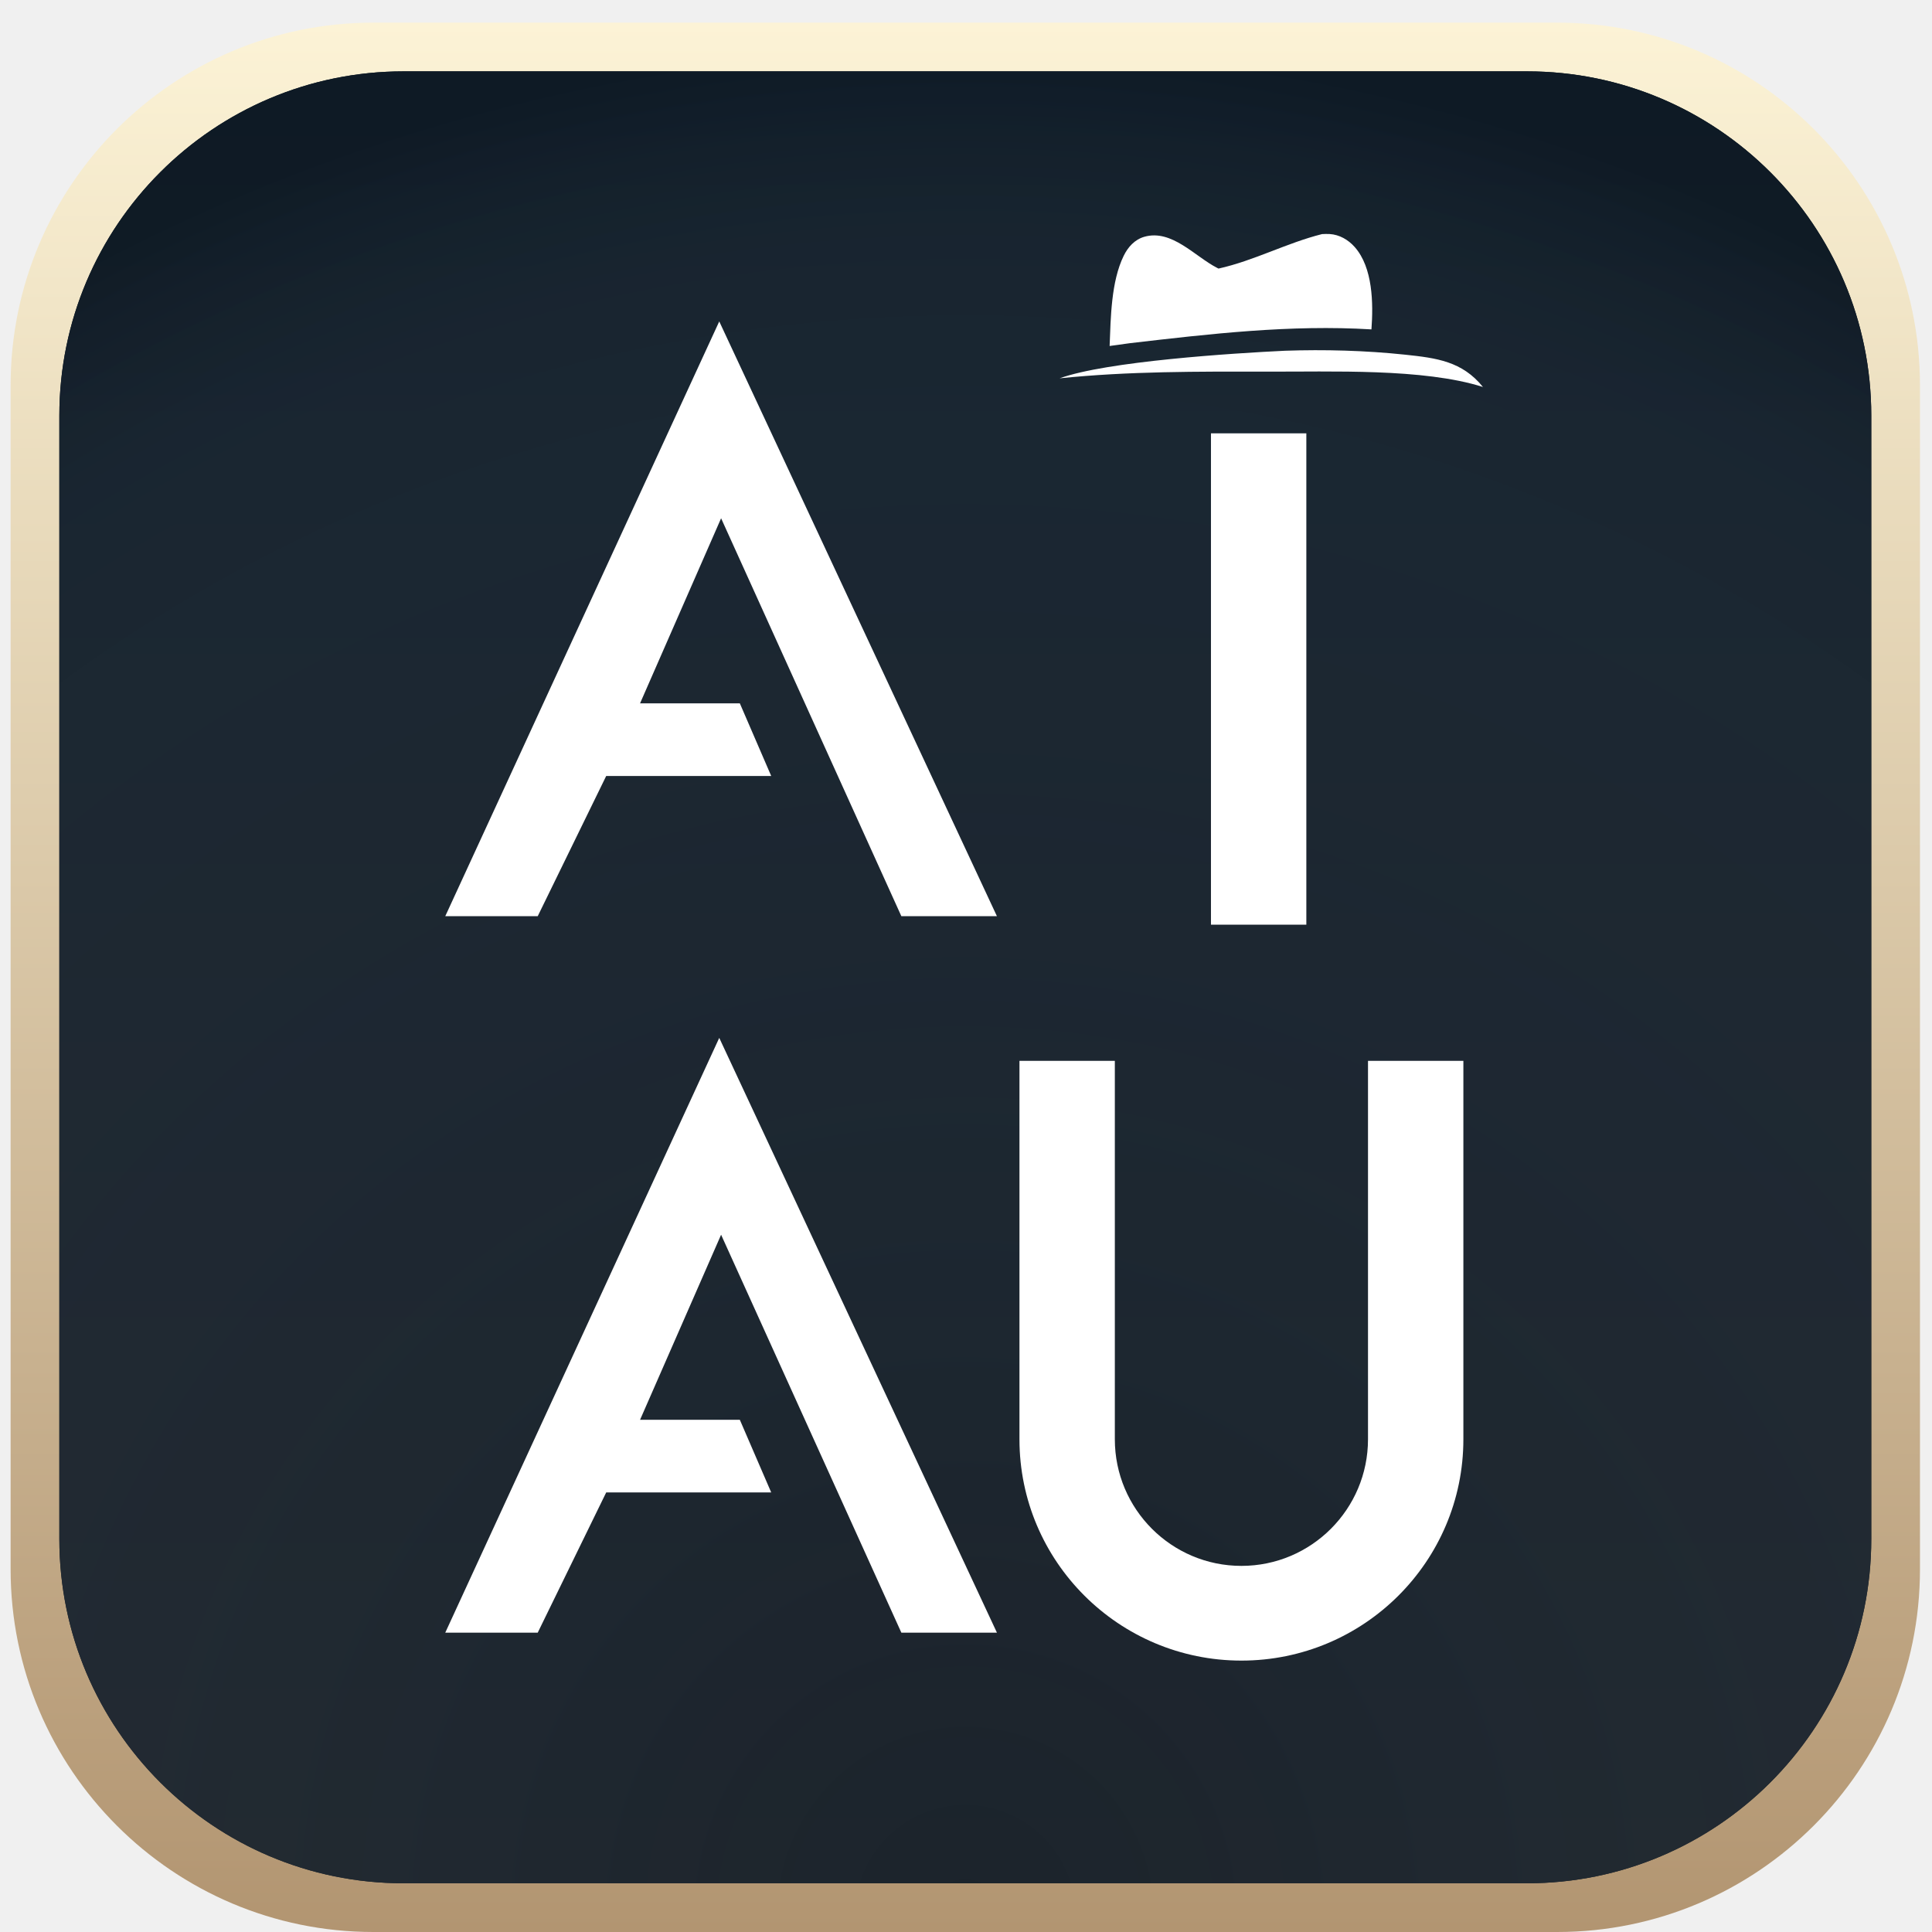
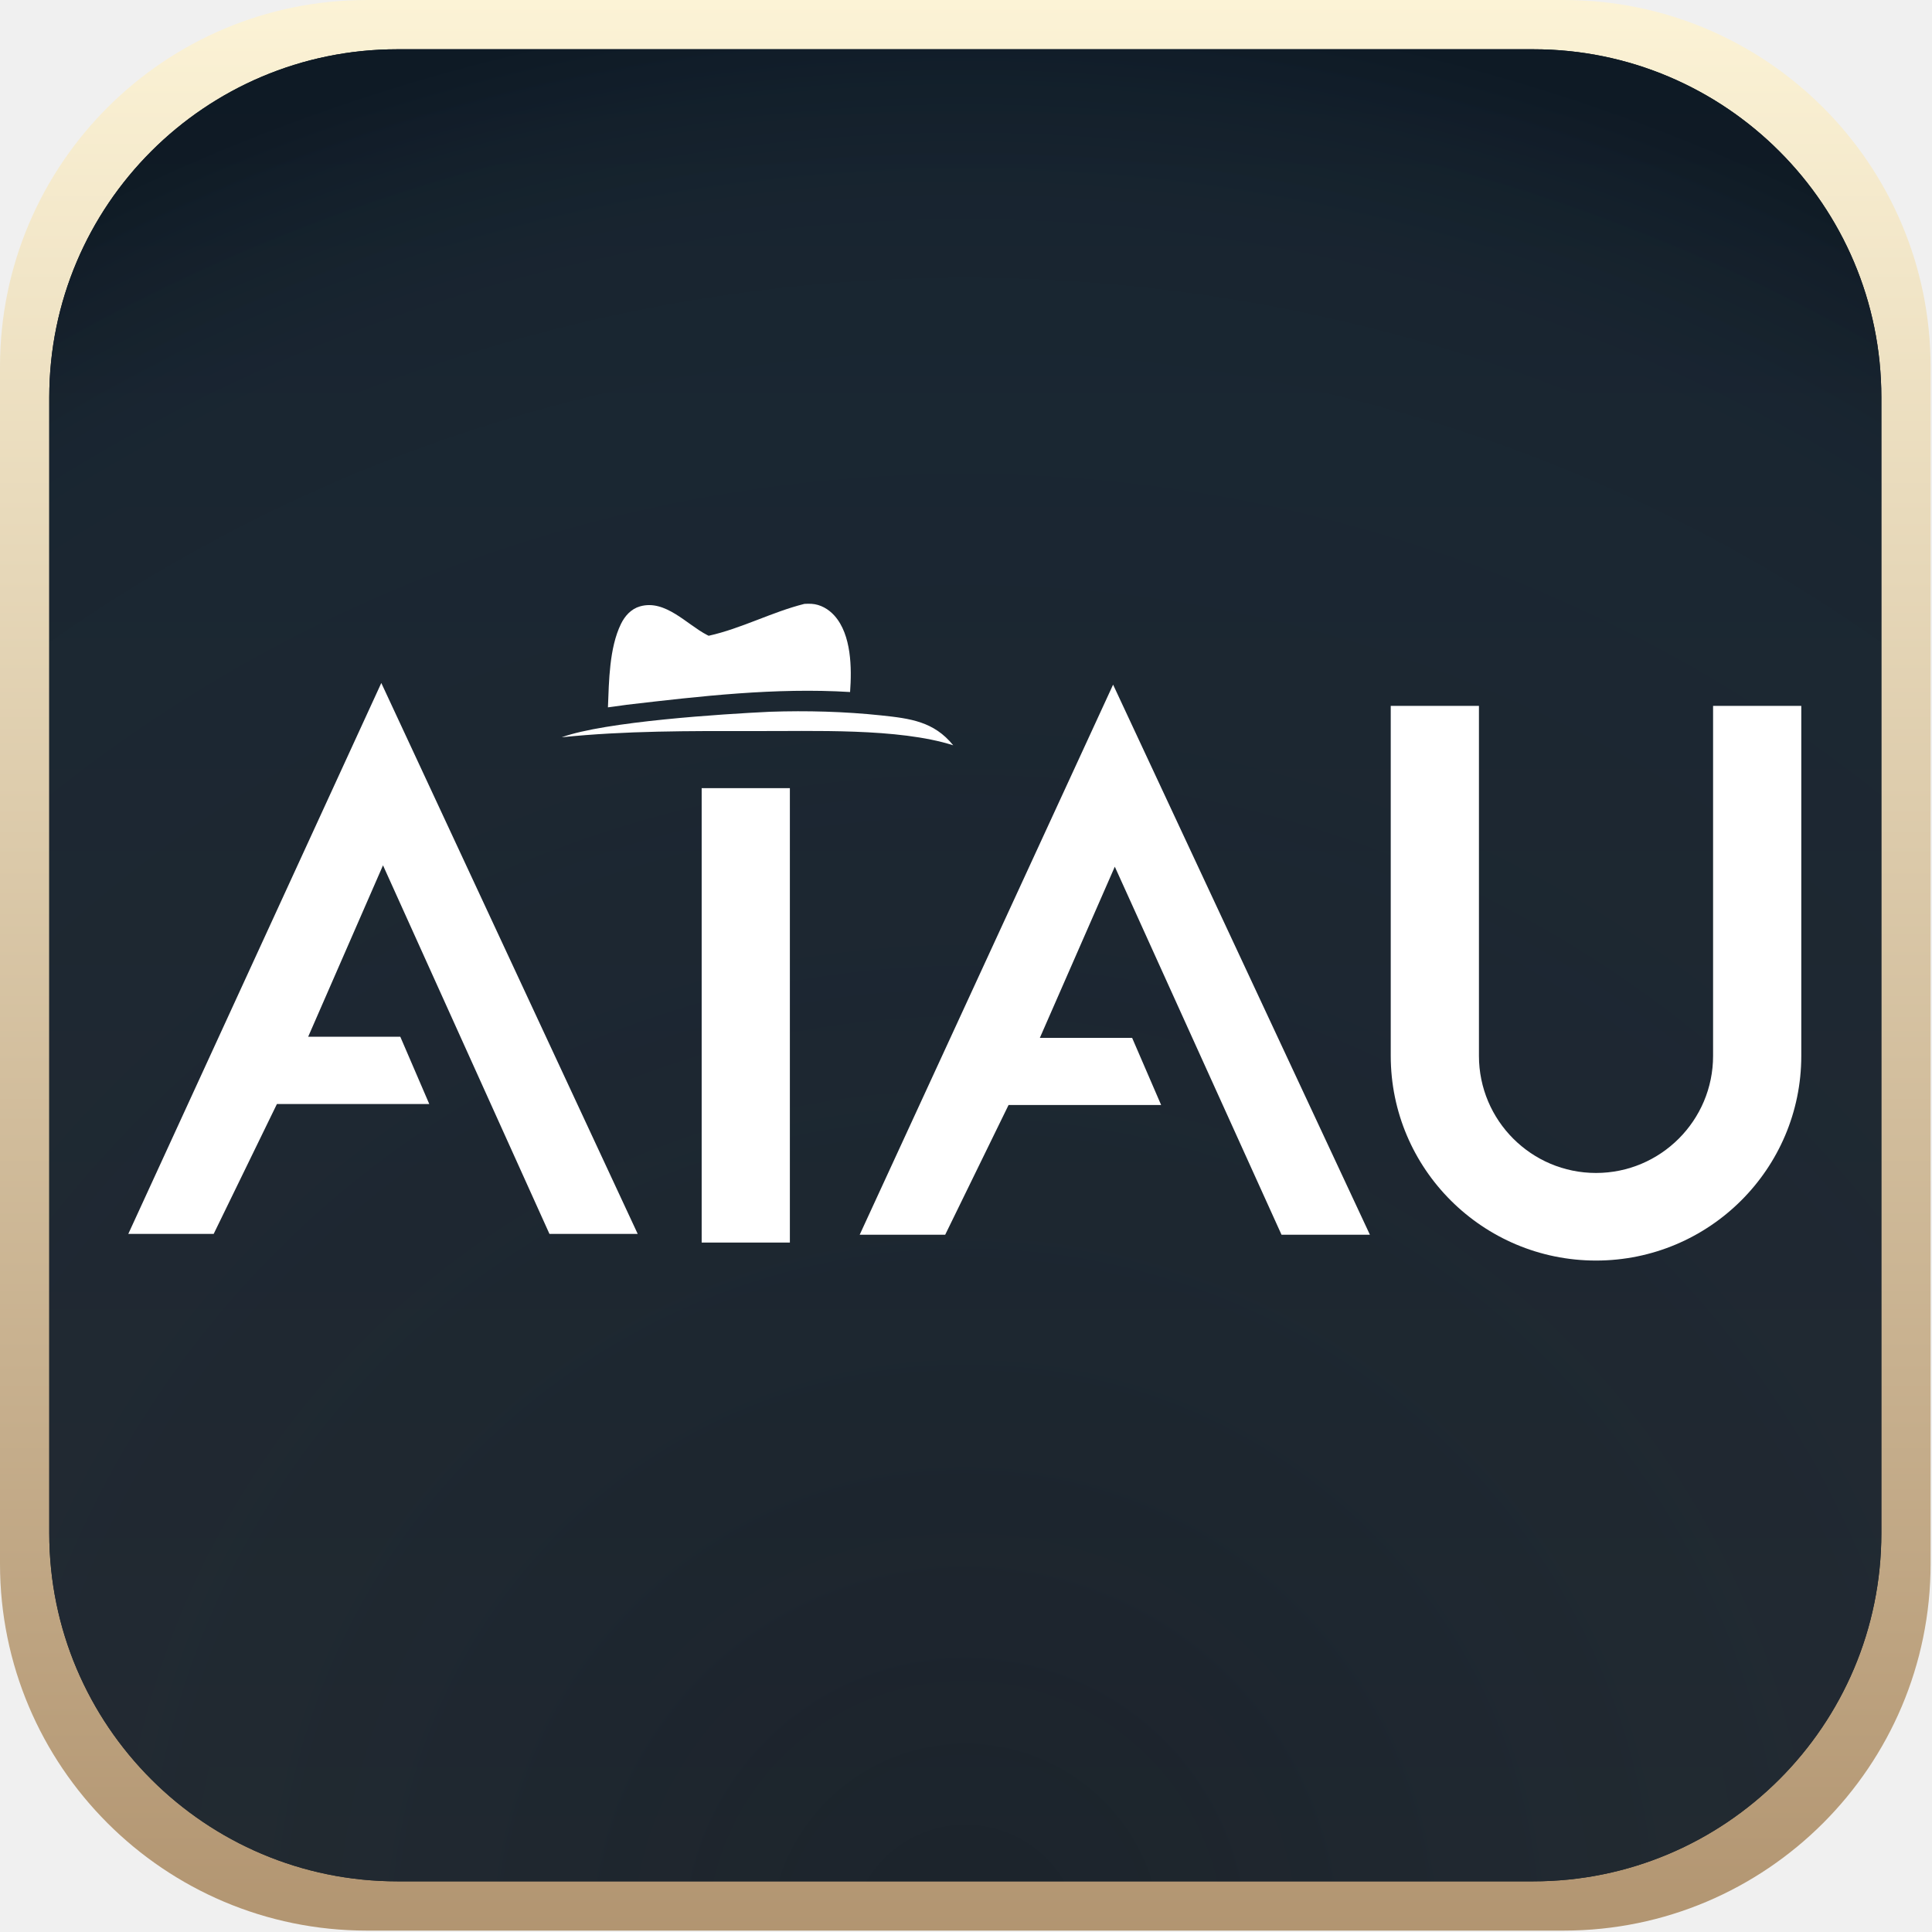
<svg xmlns="http://www.w3.org/2000/svg" width="512" height="512" viewBox="0 0 512 512" fill="none">
-   <g clip-path="url(#clip0_1_4)">
-     <path fill-rule="evenodd" clip-rule="evenodd" d="M412.674 512H98.954C45.892 512 2.813 468.922 2.813 415.861V102.14C2.813 49.079 45.892 6 98.954 6L412.674 6C465.734 6 508.814 49.079 508.814 102.14V415.861C508.814 468.922 465.734 512 412.674 512Z" fill="url(#paint0_linear_1_4)" />
-     <path fill-rule="evenodd" clip-rule="evenodd" d="M106.961 18.912H404.672C455.026 18.912 495.906 59.792 495.906 110.145V407.856C495.906 458.209 455.026 499.09 404.672 499.09H106.961C56.609 499.09 15.727 458.209 15.727 407.856L15.727 110.145C15.727 59.792 56.609 18.912 106.961 18.912Z" fill="url(#paint1_linear_1_4)" />
-     <path fill-rule="evenodd" clip-rule="evenodd" d="M106.961 18.912H404.672C455.026 18.912 495.906 59.792 495.906 110.145V407.856C495.906 458.209 455.026 499.09 404.672 499.09H106.961C56.609 499.09 15.727 458.209 15.727 407.856L15.727 110.145C15.727 59.792 56.609 18.912 106.961 18.912Z" fill="url(#paint2_linear_1_4)" />
-     <mask id="mask0_1_4" style="mask-type:luminance" maskUnits="userSpaceOnUse" x="15" y="18" width="481" height="482">
-       <path d="M106.961 18.912H404.672C455.026 18.912 495.906 59.792 495.906 110.145V407.856C495.906 458.209 455.026 499.09 404.672 499.09H106.961C56.609 499.09 15.727 458.209 15.727 407.856L15.727 110.145C15.727 59.792 56.609 18.912 106.961 18.912Z" fill="white" />
-     </mask>
-     <g mask="url(#mask0_1_4)">
-       <path fill-rule="evenodd" clip-rule="evenodd" d="M98.956 6H412.678C465.74 6 508.819 49.078 508.819 102.14L508.819 415.861C508.819 468.922 465.74 512.001 412.678 512.001H98.956C45.895 512.001 2.815 468.922 2.815 415.861L2.815 102.14C2.815 49.078 45.895 6 98.956 6Z" fill="url(#paint3_radial_1_4)" />
+   <g clip-path="url(#clip0_130_397)">
+     <g clip-path="url(#clip1_130_397)">
+       <path fill-rule="evenodd" clip-rule="evenodd" d="M414.418 511.627H97.209C43.558 511.627 -5.95686e-05 468.07 -5.95686e-05 414.419V97.21C-5.95686e-05 43.558 43.558 0 97.209 0L414.418 0C468.068 0 511.627 43.558 511.627 97.21V414.419C511.627 468.07 468.068 511.627 414.418 511.627Z" fill="url(#paint0_linear_130_397)" />
+       <path fill-rule="evenodd" clip-rule="evenodd" d="M105.306 13.056H406.328C457.241 13.056 498.576 54.39 498.576 105.304V406.325C498.576 457.238 457.241 498.573 406.328 498.573H105.306C54.393 498.573 13.057 457.238 13.057 406.325L13.057 105.304C13.057 54.39 54.393 13.056 105.306 13.056Z" fill="url(#paint1_linear_130_397)" />
+       <path fill-rule="evenodd" clip-rule="evenodd" d="M105.306 13.056H406.328C457.241 13.056 498.576 54.39 498.576 105.304V406.325C498.576 457.238 457.241 498.573 406.328 498.573H105.306C54.393 498.573 13.057 457.238 13.057 406.325L13.057 105.304C13.057 54.39 54.393 13.056 105.306 13.056Z" fill="url(#paint2_linear_130_397)" />
+       <mask id="mask0_130_397" style="mask-type:luminance" maskUnits="userSpaceOnUse" x="13" y="13" width="486" height="486">
+         <path d="M105.306 13.056H406.328C457.241 13.056 498.576 54.39 498.576 105.304V406.325C498.576 457.238 457.241 498.573 406.328 498.573H105.306C54.393 498.573 13.057 457.238 13.057 406.325L13.057 105.304C13.057 54.39 54.393 13.056 105.306 13.056Z" fill="white" />
+       </mask>
+       <g mask="url(#mask0_130_397)">
+         <path fill-rule="evenodd" clip-rule="evenodd" d="M97.212 -0H414.422C468.074 -0 511.632 43.557 511.632 97.209L511.632 414.419C511.632 468.07 468.074 511.629 414.422 511.629H97.212C43.561 511.629 0.002 468.07 0.002 414.419L0.002 97.209C0.002 43.557 43.561 -0 97.212 -0Z" fill="url(#paint3_radial_130_397)" />
+       </g>
+       <path fill-rule="evenodd" clip-rule="evenodd" d="M453.984 187.069H477.36V279.811C477.36 309.753 452.984 334.061 422.96 334.061C392.936 334.061 368.56 309.753 368.56 279.811V187.069H391.936V279.811C391.936 296.94 405.837 310.847 422.96 310.847C440.083 310.847 453.984 296.94 453.984 279.811V187.069Z" fill="white" />
+       <path fill-rule="evenodd" clip-rule="evenodd" d="M294.982 181.439L227.83 327.211H250.49L267.276 292.843H307.715L300.025 275.043H275.571L295.434 229.683L339.613 327.211H363.037L294.982 181.439Z" fill="white" />
+       <path fill-rule="evenodd" clip-rule="evenodd" d="M209.325 208.862V329.293H185.949V208.862H209.325ZM187.804 168.484C196.537 166.545 204.499 162.209 213.175 160.034C213.792 160.007 214.414 159.982 215.031 160.018C217.426 160.16 219.593 161.415 221.167 163.188C225.653 168.236 225.747 177.062 225.281 183.392C205.461 182.184 185.729 184.485 166.096 186.771L161.11 187.458C161.386 180.496 161.468 171.689 164.553 165.366C165.602 163.217 167.25 161.368 169.612 160.694C176.331 158.774 182.011 165.519 187.391 168.277L187.804 168.484ZM148.853 195.384C160.374 191.209 191.441 189.226 204.061 188.624C213.831 188.293 223.808 188.559 233.533 189.59C241.243 190.408 247.507 191.198 252.613 197.509C238.022 192.865 215.258 193.816 199.73 193.738C182.805 193.72 165.711 193.638 148.853 195.384Z" fill="white" />
+       <path fill-rule="evenodd" clip-rule="evenodd" d="M101.049 181L34 327H56.626L73.385 292.579H113.763L106.085 274.75H81.668L101.5 229.32L145.612 327H169L101.049 181Z" fill="white" />
    </g>
-     <path fill-rule="evenodd" clip-rule="evenodd" d="M362.534 281.138H387.81V381.417C387.81 413.792 361.453 440.076 328.989 440.076C296.525 440.076 270.167 413.792 270.167 381.417V281.138H295.443V381.417C295.443 399.939 310.474 414.976 328.989 414.976C347.504 414.976 362.534 399.939 362.534 381.417V281.138Z" fill="white" />
-     <path fill-rule="evenodd" clip-rule="evenodd" d="M190.609 275.051L118 432.67H142.502L160.651 395.509H204.378L196.063 376.262H169.621L191.098 327.216L238.868 432.67H264.195L190.609 275.051Z" fill="white" />
-     <path fill-rule="evenodd" clip-rule="evenodd" d="M346.194 114.833V245.051H320.918V114.833H346.194ZM322.924 71.174C332.367 69.077 340.975 64.389 350.357 62.037C351.024 62.007 351.697 61.98 352.364 62.02C354.953 62.173 357.296 63.53 358.998 65.447C363.849 70.906 363.951 80.448 363.447 87.293C342.016 85.987 320.68 88.475 299.452 90.946L294.061 91.69C294.359 84.161 294.448 74.639 297.784 67.802C298.918 65.479 300.699 63.479 303.254 62.75C310.518 60.674 316.66 67.968 322.477 70.949L322.924 71.174ZM280.808 100.259C293.265 95.746 326.856 93.601 340.502 92.951C351.066 92.592 361.854 92.88 372.37 93.994C380.706 94.879 387.479 95.733 393 102.557C377.224 97.536 352.609 98.564 335.819 98.48C317.519 98.46 299.036 98.372 280.808 100.259Z" fill="white" />
-     <path fill-rule="evenodd" clip-rule="evenodd" d="M190.609 85.182L118 242.8H142.502L160.651 205.64H204.378L196.063 186.393H169.621L191.098 137.347L238.868 242.8H264.195L190.609 85.182Z" fill="white" />
  </g>
  <defs>
-     <linearGradient id="paint0_linear_1_4" x1="255.813" y1="6" x2="255.813" y2="512.001" gradientUnits="userSpaceOnUse">
+     <linearGradient id="paint0_linear_130_397" x1="255.813" y1="0" x2="255.813" y2="511.628" gradientUnits="userSpaceOnUse">
      <stop stop-color="#FCF3D6" />
      <stop offset="1" stop-color="#B29571" />
    </linearGradient>
-     <linearGradient id="paint1_linear_1_4" x1="255.817" y1="499.09" x2="255.817" y2="18.911" gradientUnits="userSpaceOnUse">
+     <linearGradient id="paint1_linear_130_397" x1="255.817" y1="498.573" x2="255.817" y2="13.055" gradientUnits="userSpaceOnUse">
      <stop stop-color="#1B232B" />
      <stop offset="1" stop-color="#0D1B28" />
    </linearGradient>
-     <linearGradient id="paint2_linear_1_4" x1="255.817" y1="499.09" x2="255.817" y2="18.911" gradientUnits="userSpaceOnUse">
+     <linearGradient id="paint2_linear_130_397" x1="255.817" y1="498.573" x2="255.817" y2="13.055" gradientUnits="userSpaceOnUse">
      <stop stop-color="#1B232B" />
      <stop offset="1" stop-color="#0D1B28" />
    </linearGradient>
-     <radialGradient id="paint3_radial_1_4" cx="0" cy="0" r="1" gradientUnits="userSpaceOnUse" gradientTransform="translate(255.818 512.001) rotate(-90) scale(506.003 506.002)">
+     <radialGradient id="paint3_radial_130_397" cx="0" cy="0" r="1" gradientUnits="userSpaceOnUse" gradientTransform="translate(255.818 511.629) rotate(-90) scale(511.63 511.629)">
      <stop stop-color="white" stop-opacity="0" />
      <stop offset="0.87" stop-color="#7F8388" stop-opacity="0.09" />
      <stop offset="1" stop-color="#131313" stop-opacity="0.15" />
    </radialGradient>
-     <clipPath id="clip0_1_4">
+     <clipPath id="clip0_130_397">
+       <rect width="512" height="512" fill="white" />
+     </clipPath>
+     <clipPath id="clip1_130_397">
      <rect width="512" height="512" fill="white" />
    </clipPath>
  </defs>
</svg>
